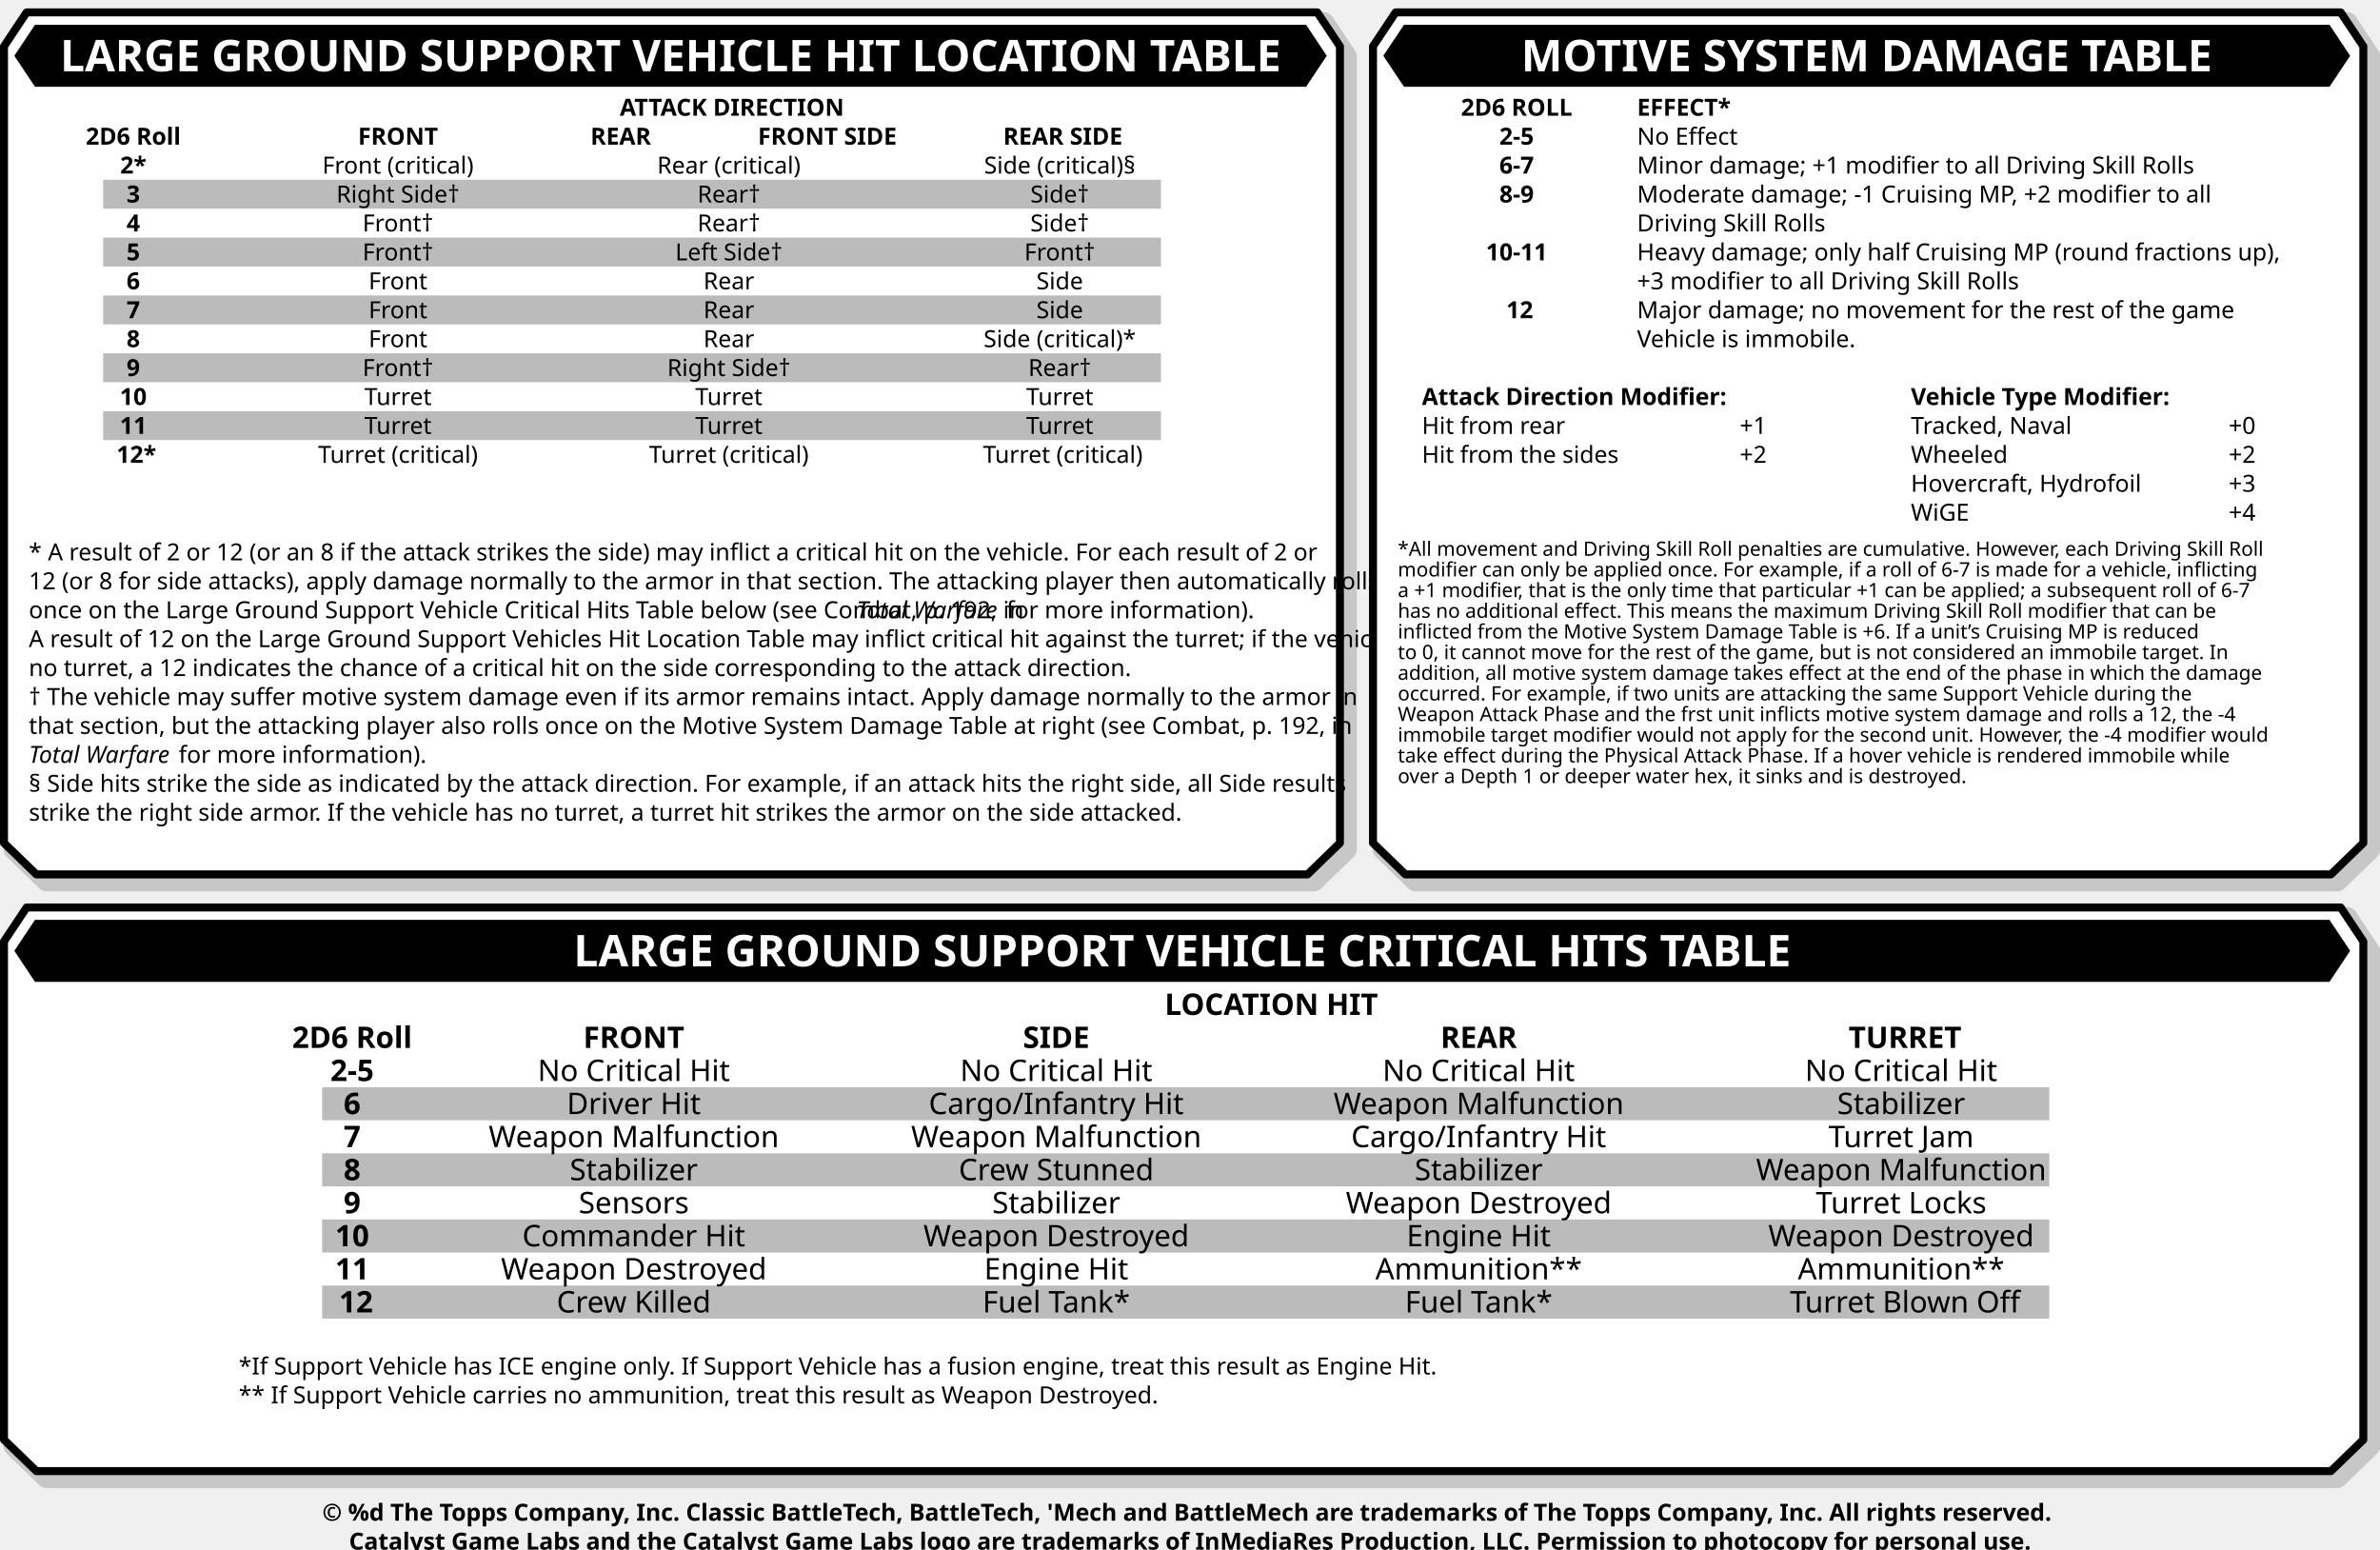
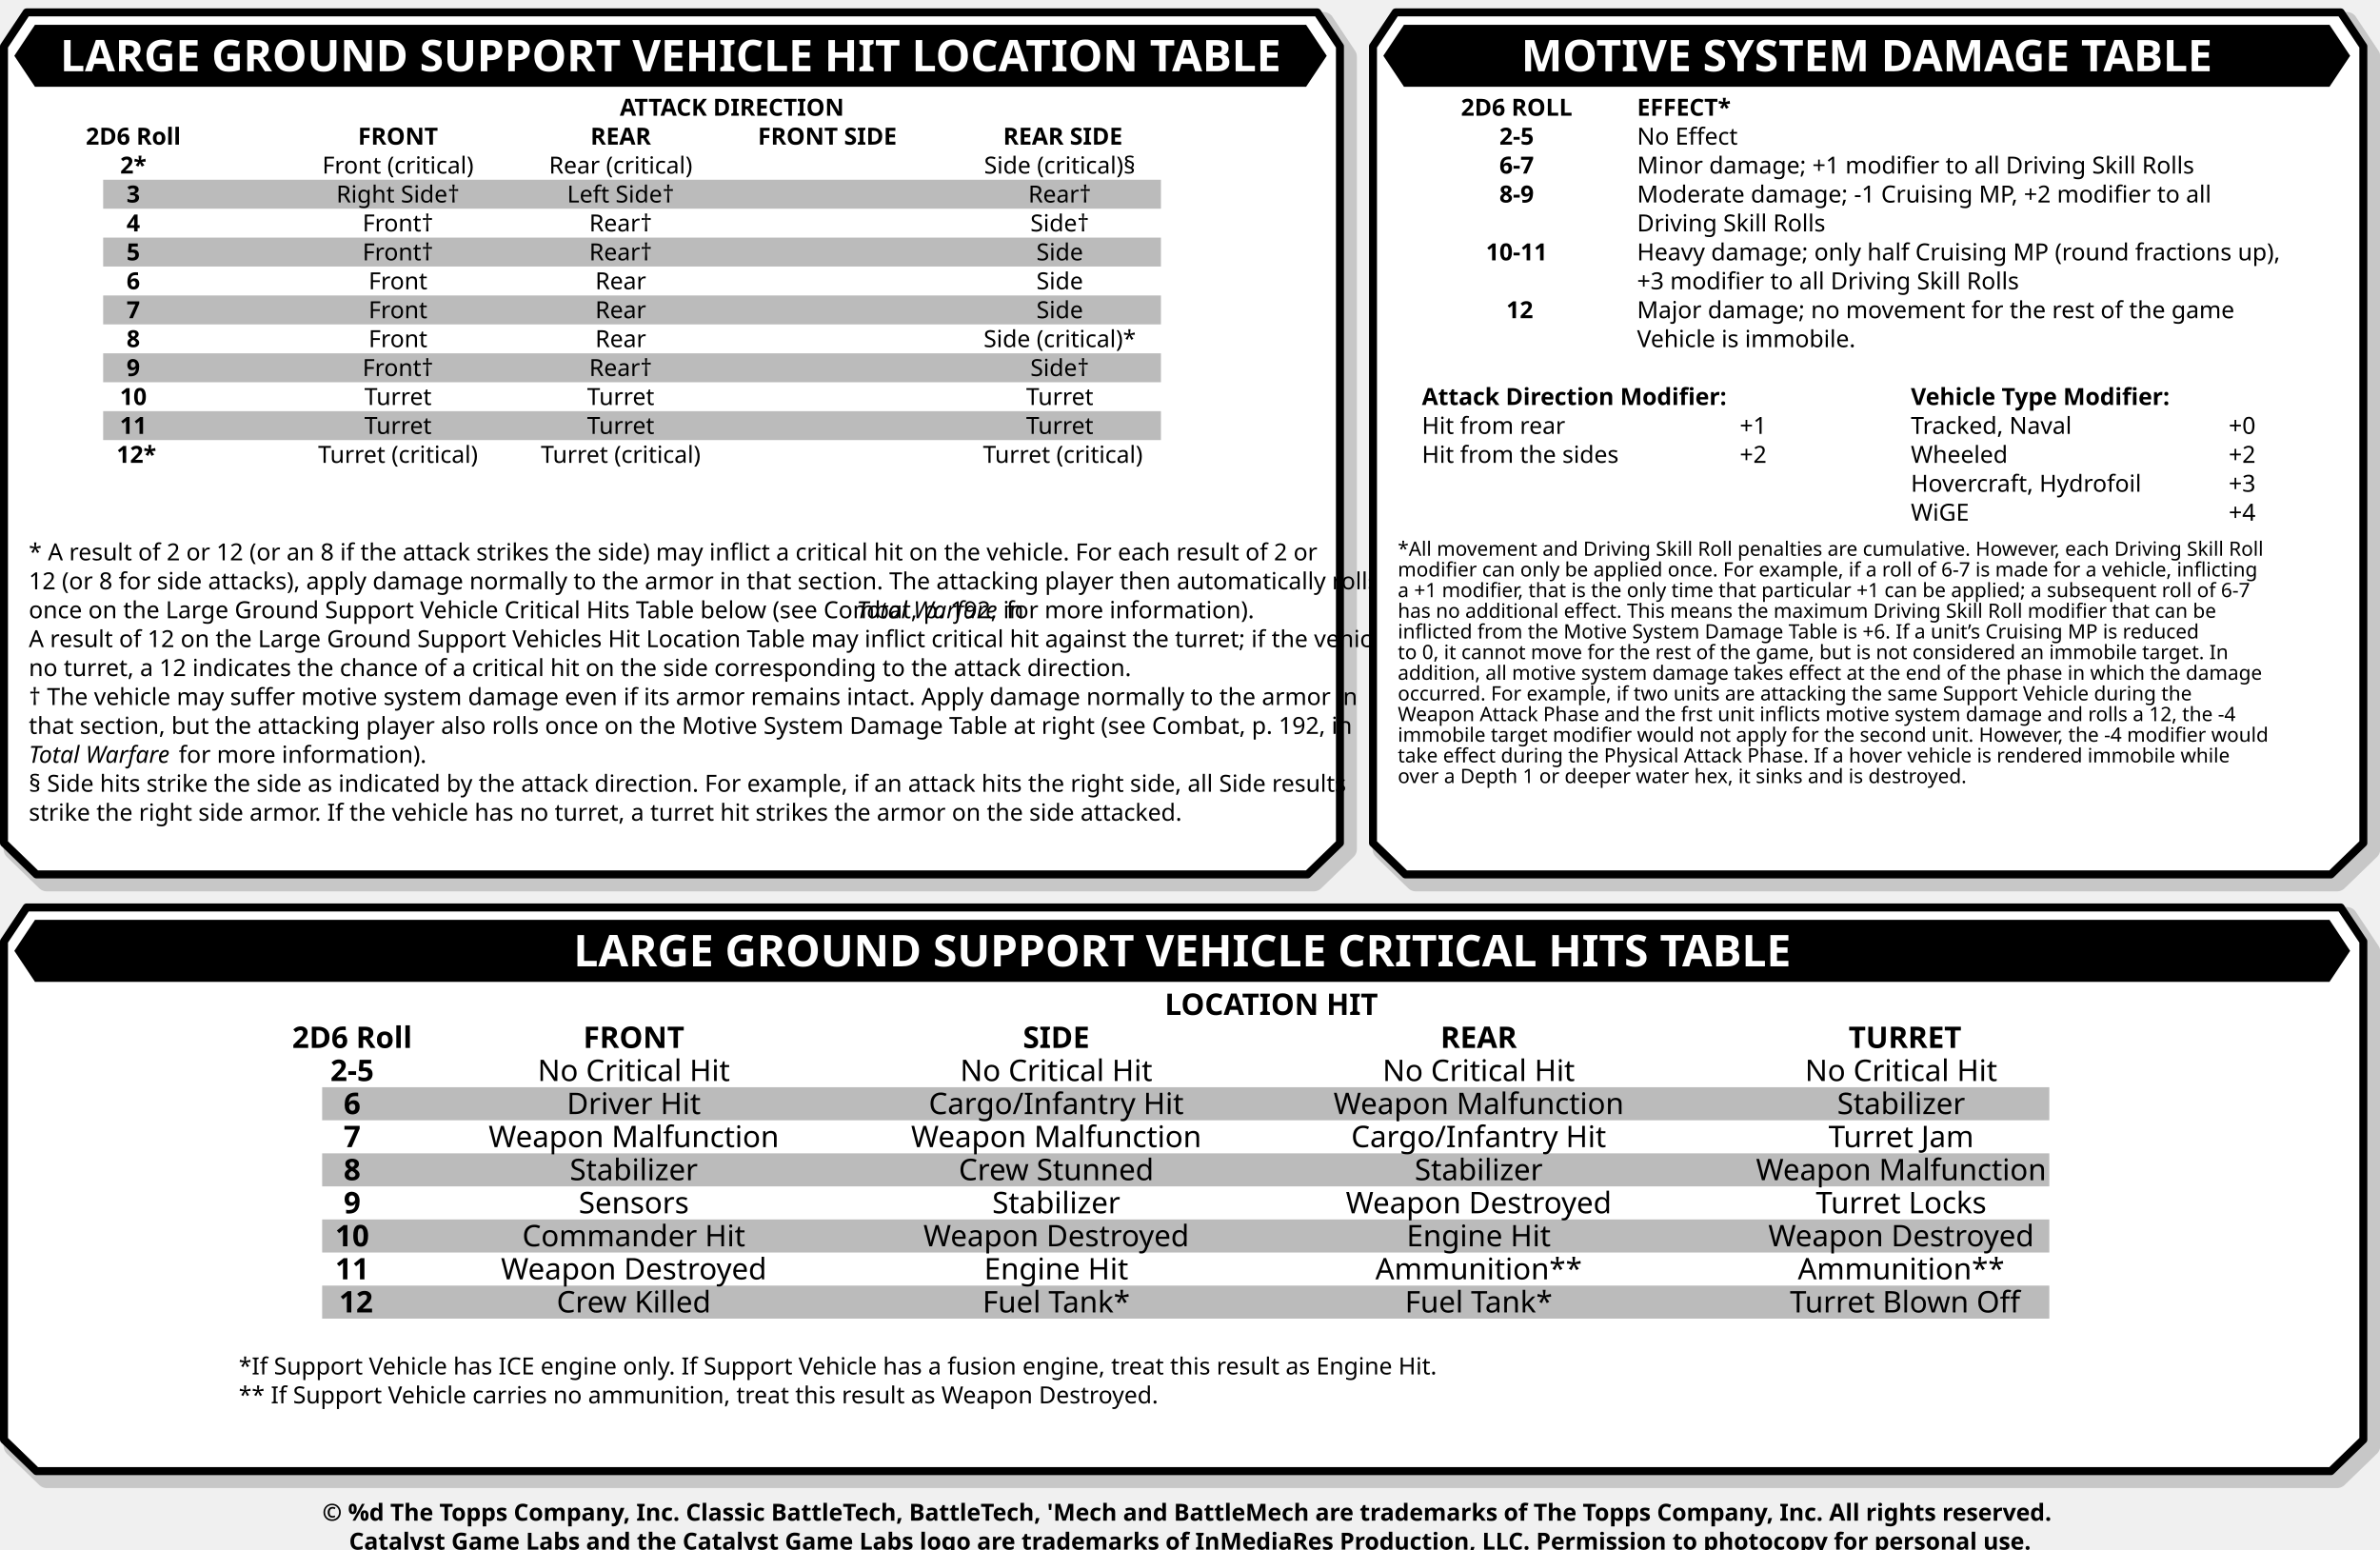
<svg xmlns="http://www.w3.org/2000/svg" contentScriptType="text/ecmascript" width="576.0" zoomAndPan="magnify" contentStyleType="text/css" height="375.0" preserveAspectRatio="xMidYMid meet" version="1.0" id="svg155">
  <defs id="defs155" />
  <g style="mml-color-elements:" id="rs_template">
    <text font-size="5.7px" transform="translate (288.0 375.0)" fill="#000000" text-anchor="middle" font-family="Eurostile" id="footer" font-weight="bold">
      <tspan lengthAdjust="spacingAndGlyphs" x="0.0" id="tspanCopyright" y="-7.000" textLength="547.200">© %d The Topps Company, Inc. Classic BattleTech, BattleTech, 'Mech and BattleMech are trademarks of The Topps Company, Inc. All rights reserved.</tspan>
      <tspan lengthAdjust="spacingAndGlyphs" x="0.0" y="0" textLength="518.400" id="tspan1">Catalyst Game Labs and the Catalyst Game Labs logo are trademarks of InMediaRes Production, LLC. Permission to photocopy for personal use.</tspan>
    </text>
    <g transform="translate(0.966,3)" id="g64">
      <g id="g4">
        <path fill="#ffffff" d="M 2.5,10.714 7.975,2.5 h 311.37 l 5.475,8.214 0,191.786 -7.845,7.6 H 10.345 L 2.5,202.5 Z" stroke-width="5.2" stroke-linejoin="round" stroke="#c7c7c7" id="path1" />
        <path fill="#ffffff" d="M 0,8.214 5.475,0 h 312.37 l 5.475,8.214 0,192.786 -7.845,7.6 H 7.845 L 0,201 Z" stroke-width="1.932" stroke-linejoin="round" stroke="#000000" id="path2" />
        <g transform="translate(2.5,3)" id="g3">
          <path fill="#000000" d="M 0,7.5 4.999,0 h 307.63 l 4.999,7.5 -4.999,7.5 H 4.999 Z" id="path3" />
          <text x="158.814" y="11.25" fill="#ffffff" text-anchor="middle" style="font-style:normal;font-weight:bold;font-size:10.6px;font-family:Eurostile" textLength="198.545" lengthAdjust="spacingAndGlyphs" id="text3">LARGE GROUND SUPPORT VEHICLE HIT LOCATION TABLE</text>
        </g>
      </g>
      <g id="shade1" style="fill:#bbbbbb" class="tableshading" transform="translate(0,-3)">
        <rect id="rect155" width="256" height="7" x="24" y="43.5" />
        <rect id="rect156" width="256" height="7" x="24" y="57.5" />
        <rect id="rect157" width="256" height="7" x="24" y="71.5" />
        <rect id="rect158" width="256" height="7" x="24" y="85.5" />
        <rect id="rect159" width="256" height="7" x="24" y="99.5" />
      </g>
      <text fill="#000000" x="176.176" y="25" style="font-style:normal;font-weight:bold;font-size:5.7px;font-family:Eurostile" text-anchor="middle" id="text4">ATTACK DIRECTION</text>
      <g transform="translate(0,32)" id="g50">
        <text text-anchor="middle" style="font-style:normal;font-weight:bold;font-size:5.7px;font-family:Eurostile" id="text6">
          <tspan x="32.032" y="0" id="tspan4">2D6 Roll</tspan>
          <tspan x="96.096" y="0" id="tspan4">FRONT</tspan>
          <tspan x="150" y="0" id="tspan5">REAR</tspan>
          <tspan x="200" y="0" id="tspan6">FRONT SIDE</tspan>
          <tspan x="256.256" y="0" id="tspan6">REAR SIDE</tspan>
        </text>
        <text text-anchor="middle" style="font-style:normal;font-weight:bold;font-size:5.7px;font-family:Eurostile" id="text17">
          <tspan x="32.032" y="7" id="tspan7">2*</tspan>
          <tspan x="32.032" y="14" id="tspan8">3</tspan>
          <tspan x="32.032" y="21" id="tspan9">4</tspan>
          <tspan x="32.032" y="28" id="tspan10">5</tspan>
          <tspan x="32.032" y="35" id="tspan11">6</tspan>
          <tspan x="32.032" y="42" id="tspan12">7</tspan>
          <tspan x="32.032" y="49" id="tspan13">8</tspan>
          <tspan x="32.032" y="56" id="tspan14">9</tspan>
          <tspan x="32.032" y="63" id="tspan15">10</tspan>
          <tspan x="32.032" y="70" id="tspan16">11</tspan>
          <tspan x="32.032" y="77" id="tspan17">12*</tspan>
        </text>
        <text text-anchor="middle" style="font-style:normal;font-weight:normal;font-size:5.7px;font-family:Eurostile" id="text50">
          <tspan x="96.096" y="7" id="tspan18">Front (critical)</tspan>
-           <tspan x="176.176" y="7" id="tspan19">Rear (critical)</tspan>
+           <tspan x="150" y="7" id="tspan19">Rear (critical)</tspan>
          <tspan x="256.256" y="7" id="tspan20">Side (critical)§</tspan>
          <tspan x="96.096" y="14" id="tspan21">Right Side†</tspan>
-           <tspan x="176.176" y="14" id="tspan22">Rear†</tspan>
-           <tspan x="256.256" y="14" id="tspan23">Side†</tspan>
+           <tspan x="150" y="14" id="tspan22">Left Side†</tspan>
+           <tspan x="256.256" y="14" id="tspan23">Rear†</tspan>
          <tspan x="96.096" y="21" id="tspan24">Front†</tspan>
-           <tspan x="176.176" y="21" id="tspan25">Rear†</tspan>
+           <tspan x="150" y="21" id="tspan25">Rear†</tspan>
          <tspan x="256.256" y="21" id="tspan26">Side†</tspan>
          <tspan x="96.096" y="28" id="tspan27">Front†</tspan>
-           <tspan x="176.176" y="28" id="tspan28">Left Side†</tspan>
-           <tspan x="256.256" y="28" id="tspan29">Front†</tspan>
+           <tspan x="150" y="28" id="tspan28">Rear†</tspan>
+           <tspan x="256.256" y="28" id="tspan29">Side</tspan>
          <tspan x="96.096" y="35" id="tspan30">Front</tspan>
-           <tspan x="176.176" y="35" id="tspan31">Rear</tspan>
+           <tspan x="150" y="35" id="tspan31">Rear</tspan>
          <tspan x="256.256" y="35" id="tspan32">Side</tspan>
          <tspan x="96.096" y="42" id="tspan33">Front</tspan>
-           <tspan x="176.176" y="42" id="tspan34">Rear</tspan>
+           <tspan x="150" y="42" id="tspan34">Rear</tspan>
          <tspan x="256.256" y="42" id="tspan35">Side</tspan>
          <tspan x="96.096" y="49" id="tspan36">Front</tspan>
-           <tspan x="176.176" y="49" id="tspan37">Rear</tspan>
+           <tspan x="150" y="49" id="tspan37">Rear</tspan>
          <tspan x="256.256" y="49" id="tspan38">Side (critical)*</tspan>
          <tspan x="96.096" y="56" id="tspan39">Front†</tspan>
-           <tspan x="176.176" y="56" id="tspan40">Right Side†</tspan>
-           <tspan x="256.256" y="56" id="tspan41">Rear†</tspan>
+           <tspan x="150" y="56" id="tspan40">Rear†</tspan>
+           <tspan x="256.256" y="56" id="tspan41">Side†</tspan>
          <tspan x="96.096" y="63" id="tspan42">Turret</tspan>
-           <tspan x="176.176" y="63" id="tspan43">Turret</tspan>
+           <tspan x="150" y="63" id="tspan43">Turret</tspan>
          <tspan x="256.256" y="63" id="tspan44">Turret</tspan>
          <tspan x="96.096" y="70" id="tspan45">Turret</tspan>
-           <tspan x="176.176" y="70" id="tspan46">Turret</tspan>
+           <tspan x="150" y="70" id="tspan46">Turret</tspan>
          <tspan x="256.256" y="70" id="tspan47">Turret</tspan>
          <tspan x="96.096" y="77" id="tspan48">Turret (critical)</tspan>
-           <tspan x="176.176" y="77" id="tspan49">Turret (critical)</tspan>
+           <tspan x="150" y="77" id="tspan49">Turret (critical)</tspan>
          <tspan x="256.256" y="77" id="tspan50">Turret (critical)</tspan>
        </text>
      </g>
      <g transform="translate(0,125.6)" id="g63">
        <text x="6" y="7" fill="#000000" text-anchor="start" style="font-style:normal;font-weight:normal;font-size:5.7px;font-family:Eurostile" textLength="311.32" lengthAdjust="spacingAndGlyphs" id="text51">* A result of 2 or 12 (or an 8 if the attack strikes the side) may inflict a critical hit on the vehicle. For each result of 2 or</text>
        <text x="6" y="14" fill="#000000" text-anchor="start" style="font-style:normal;font-weight:normal;font-size:5.7px;font-family:Eurostile" textLength="311.32" lengthAdjust="spacingAndGlyphs" id="text52">12 (or 8 for side attacks), apply damage normally to the armor in that section. The attacking player then automatically rolls</text>
        <text x="6" y="21" fill="#000000" text-anchor="start" style="font-style:normal;font-weight:normal;font-size:5.7px;font-family:Eurostile" textLength="200.326" lengthAdjust="spacingAndGlyphs" id="text53">once on the Large Ground Support Vehicle Critical Hits Table below (see Combat, p. 192, in</text>
        <text x="206.326" y="21" fill="#000000" text-anchor="start" style="font-style:italic;font-weight:normal;font-size:5.7px;font-family:Eurostile" textLength="33.425" lengthAdjust="spacingAndGlyphs" id="text54">Total Warfare</text>
        <text x="242.595" y="21" fill="#000000" text-anchor="start" style="font-style:normal;font-weight:normal;font-size:5.7px;font-family:Eurostile" textLength="53.281" lengthAdjust="spacingAndGlyphs" id="text55">for more information).</text>
        <text x="6" y="28" fill="#000000" text-anchor="start" style="font-style:normal;font-weight:normal;font-size:5.7px;font-family:Eurostile" textLength="311.32" lengthAdjust="spacingAndGlyphs" id="text56">A result of 12 on the Large Ground Support Vehicles Hit Location Table may inflict critical hit
            against the turret; if the vehicle has</text>
        <text fill="#000000" x="6" y="35" style="font-style:normal;font-weight:normal;font-size:5.7px;font-family:Eurostile" text-anchor="start" id="text57">no turret, a 12 indicates the chance of a critical hit on the side corresponding to the attack direction.</text>
        <text x="6" y="42" fill="#000000" text-anchor="start" style="font-style:normal;font-weight:normal;font-size:5.7px;font-family:Eurostile" textLength="311.32" lengthAdjust="spacingAndGlyphs" id="text58">† The vehicle may suffer motive system damage even if its armor remains intact. Apply damage normally to the armor in</text>
        <text x="6" y="49" fill="#000000" text-anchor="start" style="font-style:normal;font-weight:normal;font-size:5.7px;font-family:Eurostile" textLength="311.32" lengthAdjust="spacingAndGlyphs" id="text59">that section, but the attacking player also rolls once on the Motive System Damage Table at right (see Combat, p. 192, in</text>
        <text x="6" y="56" fill="#000000" text-anchor="start" style="font-style:italic;font-weight:normal;font-size:5.7px;font-family:Eurostile" textLength="33.425" lengthAdjust="spacingAndGlyphs" id="text60">Total Warfare</text>
        <text x="42.269" y="56" fill="#000000" text-anchor="start" style="font-style:normal;font-weight:normal;font-size:5.7px;font-family:Eurostile" textLength="53.281" lengthAdjust="spacingAndGlyphs" id="text61">for more information).</text>
        <text x="6" y="63" fill="#000000" text-anchor="start" style="font-style:normal;font-weight:normal;font-size:5.7px;font-family:Eurostile" textLength="311.32" lengthAdjust="spacingAndGlyphs" id="text62">§ Side hits strike the side as indicated by the attack direction. For example, if an attack hits the right side, all Side results</text>
        <text fill="#000000" x="6" y="70" style="font-style:normal;font-weight:normal;font-size:5.7px;font-family:Eurostile" text-anchor="start" id="text63">strike the right side armor. If the vehicle has no turret, a turret hit strikes the armor on the side attacked.</text>
      </g>
    </g>
    <g transform="translate(332.286,3)" id="g107">
      <g id="g67">
        <path fill="#ffffff" d="M 2.5,10.714 7.975,2.5 h 227.73 l 5.475,8.214 V 202.5 l -7.845,7.6 H 10.345 L 2.5,202.5 Z" stroke-width="5.2" stroke-linejoin="round" stroke="#c7c7c7" id="path64" />
        <path fill="#ffffff" d="M 0,8.214 5.475,0 h 228.73 l 5.475,8.214 V 201 l -7.845,7.6 H 7.845 L 0,201 Z" stroke-width="1.932" stroke-linejoin="round" stroke="#000000" id="path65" />
        <g transform="translate(2.5,3)" id="g66">
          <path fill="#000000" d="M 0,7.5 4.999,0 h 223.99 l 4.999,7.5 -4.999,7.5 H 4.999 Z" id="path66" />
          <text x="116.994" y="11.25" fill="#ffffff" text-anchor="middle" style="font-style:normal;font-weight:bold;font-size:10.6px;font-family:Eurostile" textLength="157.417" lengthAdjust="spacingAndGlyphs" id="text66">MOTIVE SYSTEM DAMAGE TABLE</text>
        </g>
      </g>
      <g transform="translate(0,25)" id="g81">
        <text text-anchor="start" style="font-style:normal;font-weight:bold;font-size:5.7px;font-family:Eurostile" id="text67">
          <tspan x="63.904" y="0" id="tspan67">EFFECT*</tspan>
        </text>
        <text text-anchor="middle" style="font-style:normal;font-weight:bold;font-size:5.7px;font-family:Eurostile" id="text73">
          <tspan x="35.502" y="0" id="tspan68">2D6 ROLL</tspan>
          <tspan x="35.502" y="7" id="tspan69">2-5</tspan>
          <tspan x="35.502" y="14" id="tspan70">6-7</tspan>
          <tspan x="35.502" y="21" id="tspan71">8-9</tspan>
          <tspan x="35.502" y="35" id="tspan72">10-11</tspan>
          <tspan x="35.502" y="49" id="tspan73">12</tspan>
        </text>
        <text text-anchor="start" style="font-style:normal;font-weight:normal;font-size:5.7px;font-family:Eurostile" id="text81">
          <tspan x="63.904" y="7" id="tspan74">No Effect</tspan>
          <tspan x="63.904" y="14" id="tspan75">Minor damage; +1 modifier to all Driving Skill Rolls</tspan>
          <tspan x="63.904" y="21" id="tspan76">Moderate damage; -1 Cruising MP, +2 modifier to all</tspan>
          <tspan x="63.904" y="28" id="tspan77">Driving Skill Rolls</tspan>
          <tspan x="63.904" y="35" id="tspan78">Heavy damage; only half Cruising MP (round fractions up),</tspan>
          <tspan x="63.904" y="42" id="tspan79">+3 modifier to all Driving Skill Rolls</tspan>
          <tspan x="63.904" y="49" id="tspan80">Major damage; no movement for the rest of the game</tspan>
          <tspan x="63.904" y="56" id="tspan81">Vehicle is immobile.</tspan>
        </text>
      </g>
      <g transform="translate(0,95)" id="g86">
        <text text-anchor="start" style="font-style:normal;font-weight:bold;font-size:5.7px;font-family:Eurostile" id="text82">
          <tspan x="11.834" y="0" id="tspan82">Attack Direction Modifier:</tspan>
        </text>
        <text text-anchor="start" style="font-style:normal;font-weight:normal;font-size:5.7px;font-family:Eurostile" id="text86">
          <tspan x="11.834" y="7" id="tspan83">Hit from rear</tspan>
          <tspan x="88.755" y="7" id="tspan84">+1</tspan>
          <tspan x="11.834" y="14" id="tspan85">Hit from the sides</tspan>
          <tspan x="88.755" y="14" id="tspan86">+2</tspan>
        </text>
      </g>
      <g transform="translate(118.34,95)" id="g95">
        <text text-anchor="start" style="font-style:normal;font-weight:bold;font-size:5.7px;font-family:Eurostile" id="text87">
          <tspan x="11.834" y="0" id="tspan87">Vehicle Type Modifier:</tspan>
        </text>
        <text text-anchor="start" style="font-style:normal;font-weight:normal;font-size:5.7px;font-family:Eurostile" id="text95">
          <tspan x="11.834" y="7" id="tspan88">Tracked, Naval</tspan>
          <tspan x="88.755" y="7" id="tspan89">+0</tspan>
          <tspan x="11.834" y="14" id="tspan90">Wheeled</tspan>
          <tspan x="88.755" y="14" id="tspan91">+2</tspan>
          <tspan x="11.834" y="21" id="tspan92">Hovercraft, Hydrofoil</tspan>
          <tspan x="88.755" y="21" id="tspan93">+3</tspan>
          <tspan x="11.834" y="28" id="tspan94">WiGE</tspan>
          <tspan x="88.755" y="28" id="tspan95">+4</tspan>
        </text>
      </g>
      <text x="6" y="131.5" fill="#000000" text-anchor="start" style="font-style:normal;font-weight:normal;font-size:4.8px;font-family:Eurostile" textLength="227.68" lengthAdjust="spacingAndGlyphs" id="text96">*All movement and Driving Skill Roll penalties are cumulative. However, each Driving Skill Roll</text>
      <text x="6" y="136.5" fill="#000000" text-anchor="start" style="font-style:normal;font-weight:normal;font-size:4.8px;font-family:Eurostile" textLength="227.68" lengthAdjust="spacingAndGlyphs" id="text97">modifier can only be applied once. For example, if a roll of 6-7 is made for a vehicle, inflicting</text>
      <text x="6" y="141.5" fill="#000000" text-anchor="start" style="font-style:normal;font-weight:normal;font-size:4.8px;font-family:Eurostile" textLength="227.68" lengthAdjust="spacingAndGlyphs" id="text98">a +1 modifier, that is the only time that particular +1 can be applied; a subsequent roll of 6-7</text>
      <text x="6" y="146.5" fill="#000000" text-anchor="start" style="font-style:normal;font-weight:normal;font-size:4.8px;font-family:Eurostile" textLength="227.68" lengthAdjust="spacingAndGlyphs" id="text99">has no additional effect. This means the maximum Driving Skill Roll modifier that can be</text>
      <text x="6" y="151.5" fill="#000000" text-anchor="start" style="font-style:normal;font-weight:normal;font-size:4.8px;font-family:Eurostile" textLength="227.68" lengthAdjust="spacingAndGlyphs" id="text100">inflicted from the Motive System Damage Table is +6. If a unit’s Cruising MP is reduced</text>
      <text x="6" y="156.5" fill="#000000" text-anchor="start" style="font-style:normal;font-weight:normal;font-size:4.8px;font-family:Eurostile" textLength="227.68" lengthAdjust="spacingAndGlyphs" id="text101">to 0, it cannot move for the rest of the game, but is not considered an immobile target. In</text>
      <text x="6" y="161.5" fill="#000000" text-anchor="start" style="font-style:normal;font-weight:normal;font-size:4.8px;font-family:Eurostile" textLength="227.68" lengthAdjust="spacingAndGlyphs" id="text102">addition, all motive system damage takes effect at the end of the phase in which the damage</text>
      <text x="6" y="166.5" fill="#000000" text-anchor="start" style="font-style:normal;font-weight:normal;font-size:4.8px;font-family:Eurostile" textLength="227.68" lengthAdjust="spacingAndGlyphs" id="text103">occurred. For example, if two units are attacking the same Support Vehicle during the</text>
      <text x="6" y="171.5" fill="#000000" text-anchor="start" style="font-style:normal;font-weight:normal;font-size:4.8px;font-family:Eurostile" textLength="227.68" lengthAdjust="spacingAndGlyphs" id="text104">Weapon Attack Phase and the frst unit inflicts motive system damage and rolls a 12, the -4</text>
      <text x="6" y="176.5" fill="#000000" text-anchor="start" style="font-style:normal;font-weight:normal;font-size:4.8px;font-family:Eurostile" textLength="227.68" lengthAdjust="spacingAndGlyphs" id="text105">immobile target modifier would not apply for the second unit. However, the -4 modifier would</text>
      <text x="6" y="181.5" fill="#000000" text-anchor="start" style="font-style:normal;font-weight:normal;font-size:4.8px;font-family:Eurostile" textLength="227.68" lengthAdjust="spacingAndGlyphs" id="text106">take effect during the Physical Attack Phase. If a hover vehicle is rendered immobile while</text>
      <text fill="#000000" x="6" y="186.5" style="font-style:normal;font-weight:normal;font-size:4.8px;font-family:Eurostile" text-anchor="start" id="text107">over a Depth 1 or deeper water hex, it sinks and is destroyed.</text>
    </g>
    <g transform="translate(0.966,219.6)" id="g155">
      <g id="g110">
        <path fill="#ffffff" d="M 2.5,10.714 7.975,2.5 h 559.05 l 5.475,8.214 V 130.3 l -7.845,7.6 H 10.345 L 2.5,130.3 Z" stroke-width="5.2" stroke-linejoin="round" stroke="#c7c7c7" id="path107" />
        <path d="M 0,8.214 5.475,0 h 560.05 L 571,8.214 V 128.8 l -7.845,7.6 H 7.845 L 0,128.8 Z" stroke-width="1.932" stroke-linejoin="round" stroke="#000000" id="path108" fill="#ffffff" />
        <g transform="translate(2.5,3)" id="g109">
          <path fill="#000000" d="M 0,7.5 4.999,0 h 555.31 l 4.999,7.5 -4.999,7.5 H 4.999 Z" id="path109" />
          <text x="282.654" y="11.25" fill="#ffffff" text-anchor="middle" style="font-style:normal;font-weight:bold;font-size:10.6px;font-family:Eurostile" textLength="213.991" lengthAdjust="spacingAndGlyphs" id="text109">LARGE GROUND SUPPORT VEHICLE CRITICAL HITS TABLE</text>
        </g>
      </g>
      <g id="shade2" style="fill:#bbbbbb" class="tableshading" transform="translate(0,-219.5)">
        <rect id="rect160" width="418" height="8" x="77" y="263" />
        <rect id="rect161" width="418" height="8" x="77" y="279" />
        <rect id="rect162" width="418" height="8" x="77" y="295" />
        <rect id="rect163" width="418" height="8" x="77" y="311" />
      </g>
      <text fill="#000000" x="306.72" y="26" style="font-style:normal;font-weight:bold;font-size:7.2px;font-family:Eurostile" text-anchor="middle" id="text110">LOCATION HIT</text>
      <g transform="translate(0,34)" id="g153">
        <text text-anchor="middle" style="font-style:normal;font-weight:bold;font-size:7.2px;font-family:Eurostile" id="text113">
          <tspan x="85.2" y="0" id="tspan110">2D6 Roll</tspan>
          <tspan x="153.36" y="0" id="tspan110">FRONT</tspan>
          <tspan x="255.6" y="0" id="tspan111">SIDE</tspan>
          <tspan x="357.84" y="0" id="tspan112">REAR</tspan>
          <tspan x="460.08" y="0" id="tspan113">TURRET</tspan>
        </text>
        <text text-anchor="middle" style="font-style:normal;font-weight:bold;font-size:7.2px;font-family:Eurostile" id="text121">
          <tspan x="85.2" y="8" id="tspan114">2-5</tspan>
          <tspan x="85.2" y="16" id="tspan115">6</tspan>
          <tspan x="85.2" y="24" id="tspan116">7</tspan>
          <tspan x="85.2" y="32" id="tspan117">8</tspan>
          <tspan x="85.2" y="40" id="tspan118">9</tspan>
          <tspan x="85.2" y="48" id="tspan119">10</tspan>
          <tspan x="85.2" y="56" id="tspan120">11</tspan>
          <tspan x="85.2" y="64" id="tspan121">12</tspan>
        </text>
        <text text-anchor="middle" style="font-style:normal;font-weight:normal;font-size:7.2px;font-family:Eurostile" id="text153">
          <tspan x="153.36" y="8" id="tspan122">No Critical Hit</tspan>
          <tspan x="255.6" y="8" id="tspan123">No Critical Hit</tspan>
          <tspan x="357.84" y="8" id="tspan124">No Critical Hit</tspan>
          <tspan x="460.08" y="8" id="tspan125">No Critical Hit</tspan>
          <tspan x="153.36" y="16" id="tspan126">Driver Hit</tspan>
          <tspan x="255.6" y="16" id="tspan127">Cargo/Infantry Hit</tspan>
          <tspan x="357.84" y="16" id="tspan128">Weapon Malfunction</tspan>
          <tspan x="460.08" y="16" id="tspan129">Stabilizer</tspan>
          <tspan x="153.36" y="24" id="tspan130">Weapon Malfunction</tspan>
          <tspan x="255.6" y="24" id="tspan131">Weapon Malfunction</tspan>
          <tspan x="357.84" y="24" id="tspan132">Cargo/Infantry Hit</tspan>
          <tspan x="460.08" y="24" id="tspan133">Turret Jam</tspan>
          <tspan x="153.36" y="32" id="tspan134">Stabilizer</tspan>
          <tspan x="255.6" y="32" id="tspan135">Crew Stunned</tspan>
          <tspan x="357.84" y="32" id="tspan136">Stabilizer</tspan>
          <tspan x="460.08" y="32" id="tspan137">Weapon Malfunction</tspan>
          <tspan x="153.36" y="40" id="tspan138">Sensors</tspan>
          <tspan x="255.6" y="40" id="tspan139">Stabilizer</tspan>
          <tspan x="357.84" y="40" id="tspan140">Weapon Destroyed</tspan>
          <tspan x="460.08" y="40" id="tspan141">Turret Locks</tspan>
          <tspan x="153.36" y="48" id="tspan142">Commander Hit</tspan>
          <tspan x="255.6" y="48" id="tspan143">Weapon Destroyed</tspan>
          <tspan x="357.84" y="48" id="tspan144">Engine Hit</tspan>
          <tspan x="460.08" y="48" id="tspan145">Weapon Destroyed</tspan>
          <tspan x="153.36" y="56" id="tspan146">Weapon Destroyed</tspan>
          <tspan x="255.6" y="56" id="tspan147">Engine Hit</tspan>
          <tspan x="357.84" y="56" id="tspan148">Ammunition**</tspan>
          <tspan x="460.08" y="56" id="tspan149">Ammunition**</tspan>
          <tspan x="153.36" y="64" id="tspan150">Crew Killed</tspan>
          <tspan x="255.6" y="64" id="tspan151">Fuel Tank*</tspan>
          <tspan x="357.84" y="64" id="tspan152">Fuel Tank*</tspan>
          <tspan x="460.08" y="64" id="tspan153">Turret Blown Off</tspan>
        </text>
      </g>
      <text fill="#000000" x="56.8" y="113" style="font-style:normal;font-weight:normal;font-size:5.7px;font-family:Eurostile" text-anchor="start" id="text154">*If Support Vehicle has ICE engine only. If Support Vehicle has a fusion engine, treat this result
          as Engine Hit.</text>
      <text fill="#000000" x="56.8" y="120" style="font-style:normal;font-weight:normal;font-size:5.7px;font-family:Eurostile" text-anchor="start" id="text155">** If Support Vehicle carries no ammunition, treat this result as Weapon Destroyed.</text>
    </g>
  </g>
</svg>
